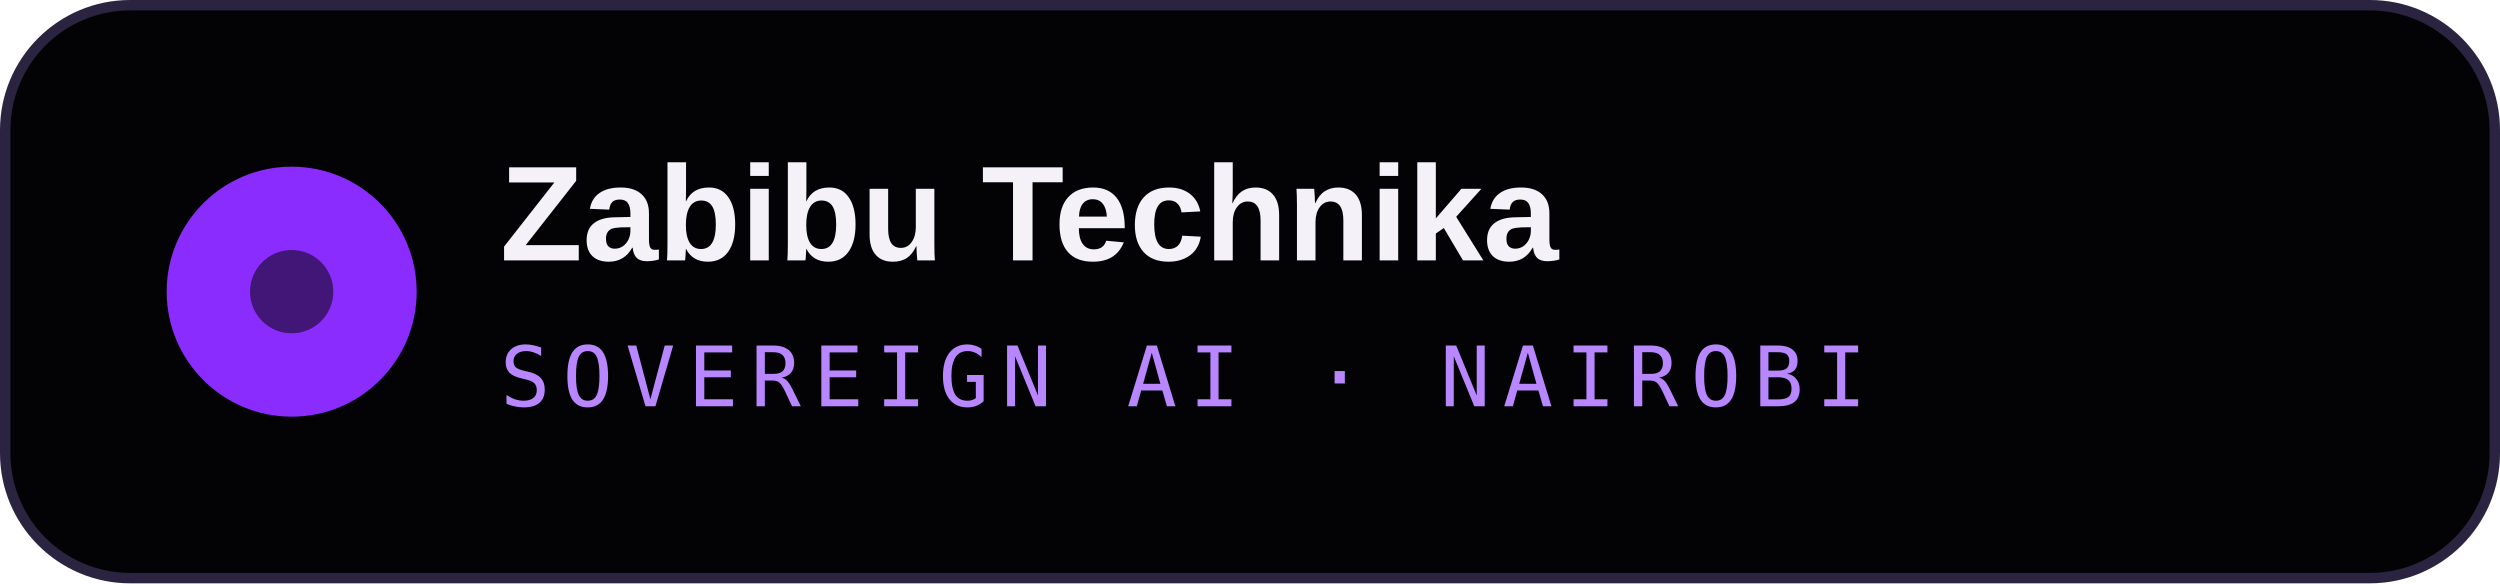
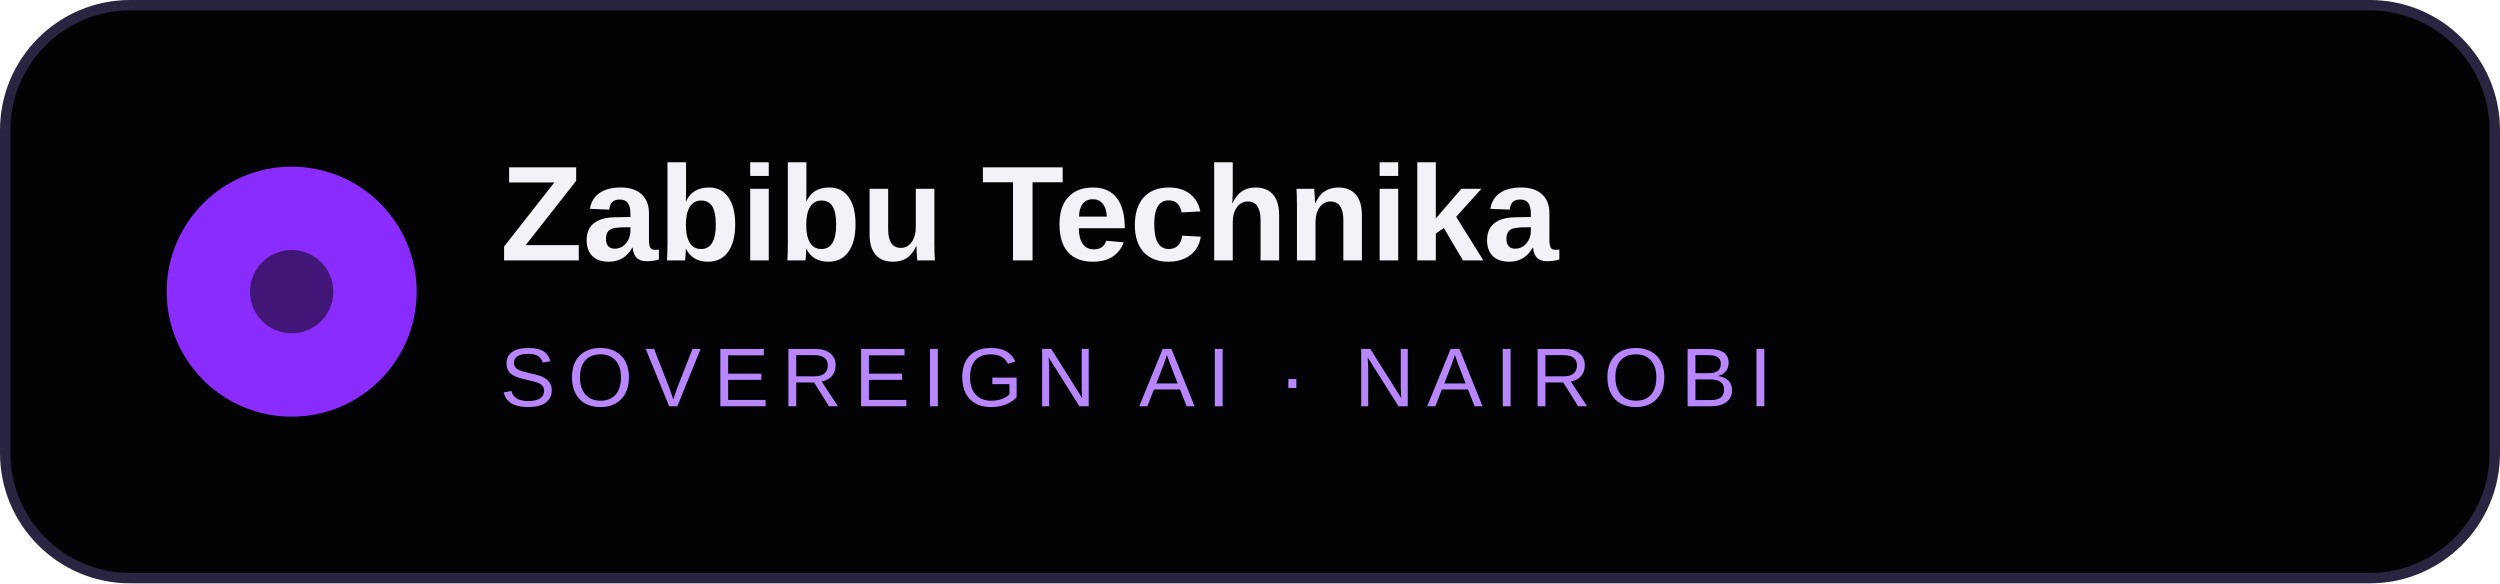
<svg xmlns="http://www.w3.org/2000/svg" width="240" height="56" viewBox="0 0 240 56" role="img" aria-label="Zabibu Technika — AI and technology company in Nairobi, Kenya">
  <rect x="0.5" y="0.5" width="239" height="55" rx="12" fill="#030305" stroke="#2a2440" />
  <circle cx="28" cy="28" r="12" fill="#8b2cff" />
  <circle cx="28" cy="28" r="4" fill="#030305" opacity="0.55" />
-   <text x="48" y="25" fill="#f4f1f8" font-family="Segoe UI, Arial, sans-serif" font-size="13" font-weight="700">Zabibu Technika</text>
-   <text x="48" y="39" fill="#b887ff" font-family="Consolas, monospace" font-size="8" letter-spacing="1.2">SOVEREIGN AI · NAIROBI</text>
+   <text x="48" y="25" fill="#f4f1f8" font-family="Outfit, Segoe UI, Arial, sans-serif" font-size="13" font-weight="700">Zabibu Technika</text>
+   <text x="48" y="39" fill="#b887ff" font-family="Outfit, Segoe UI, Arial, sans-serif" font-size="8" letter-spacing="1.2">SOVEREIGN AI · NAIROBI</text>
</svg>
